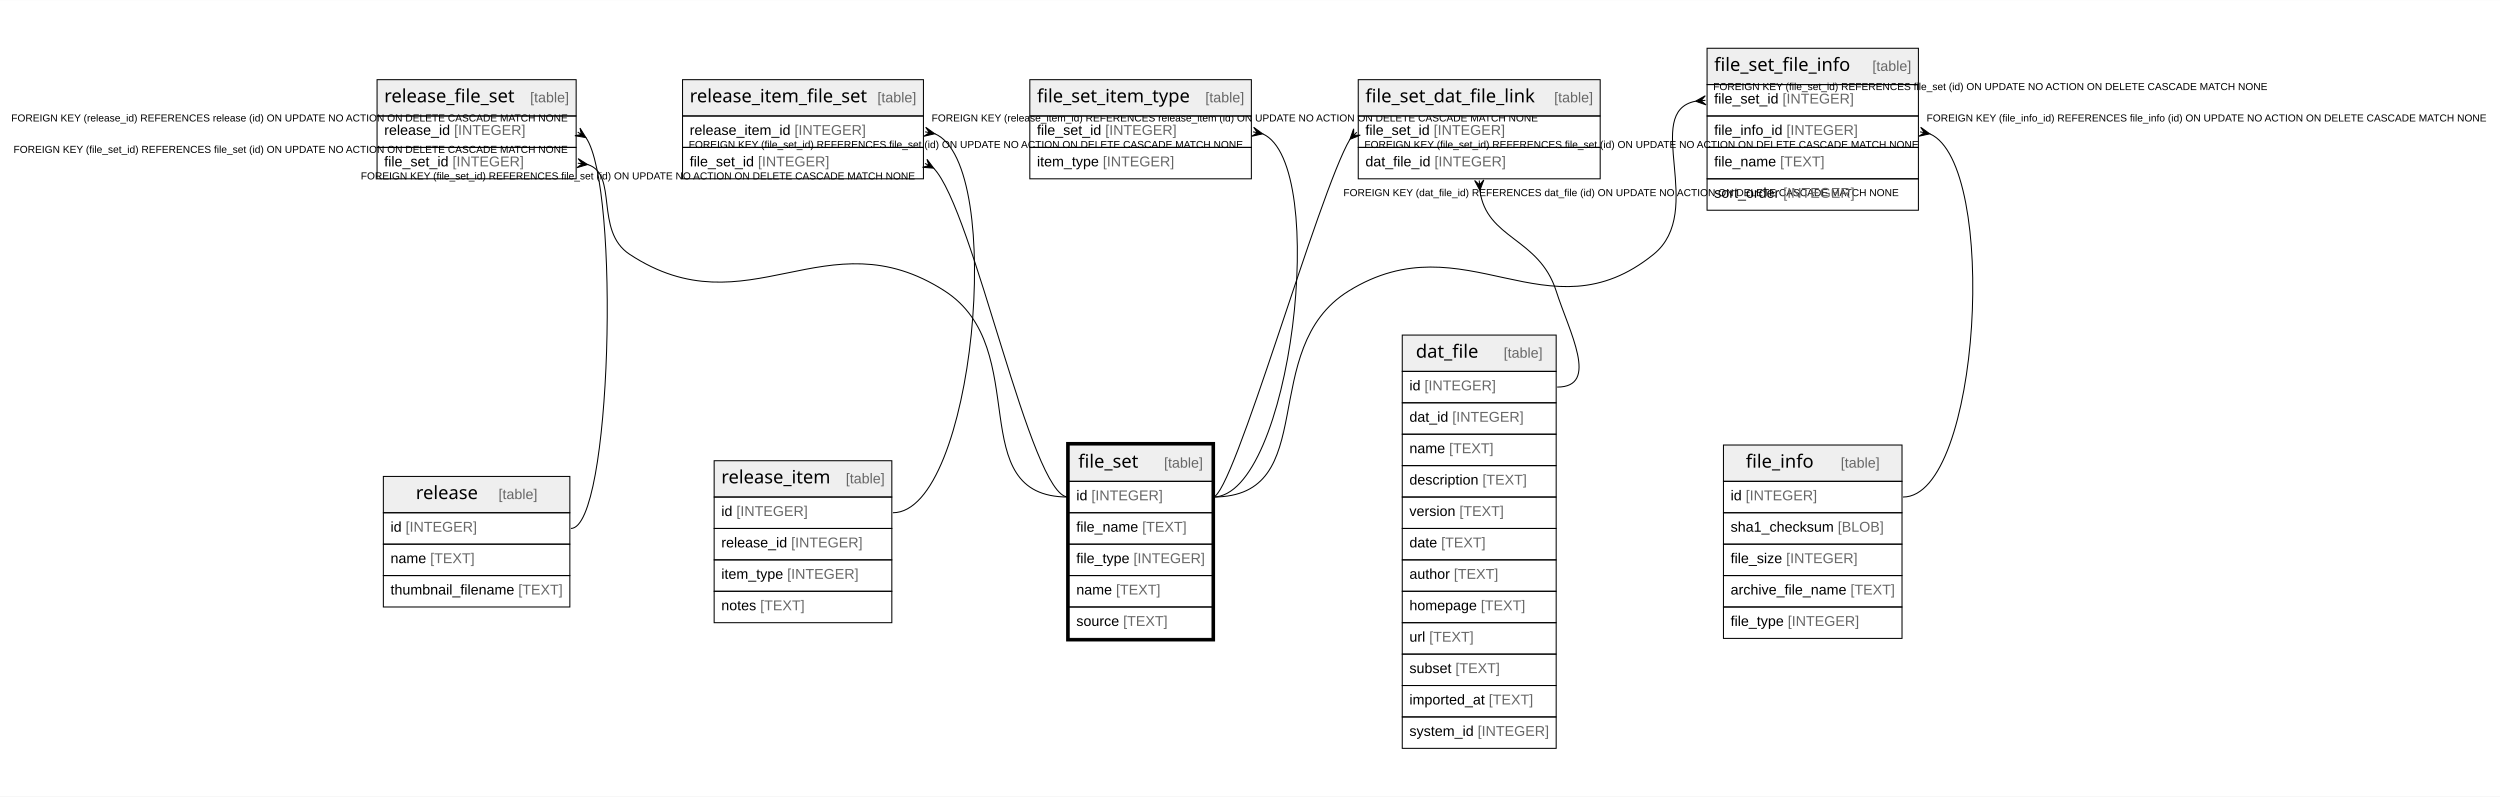
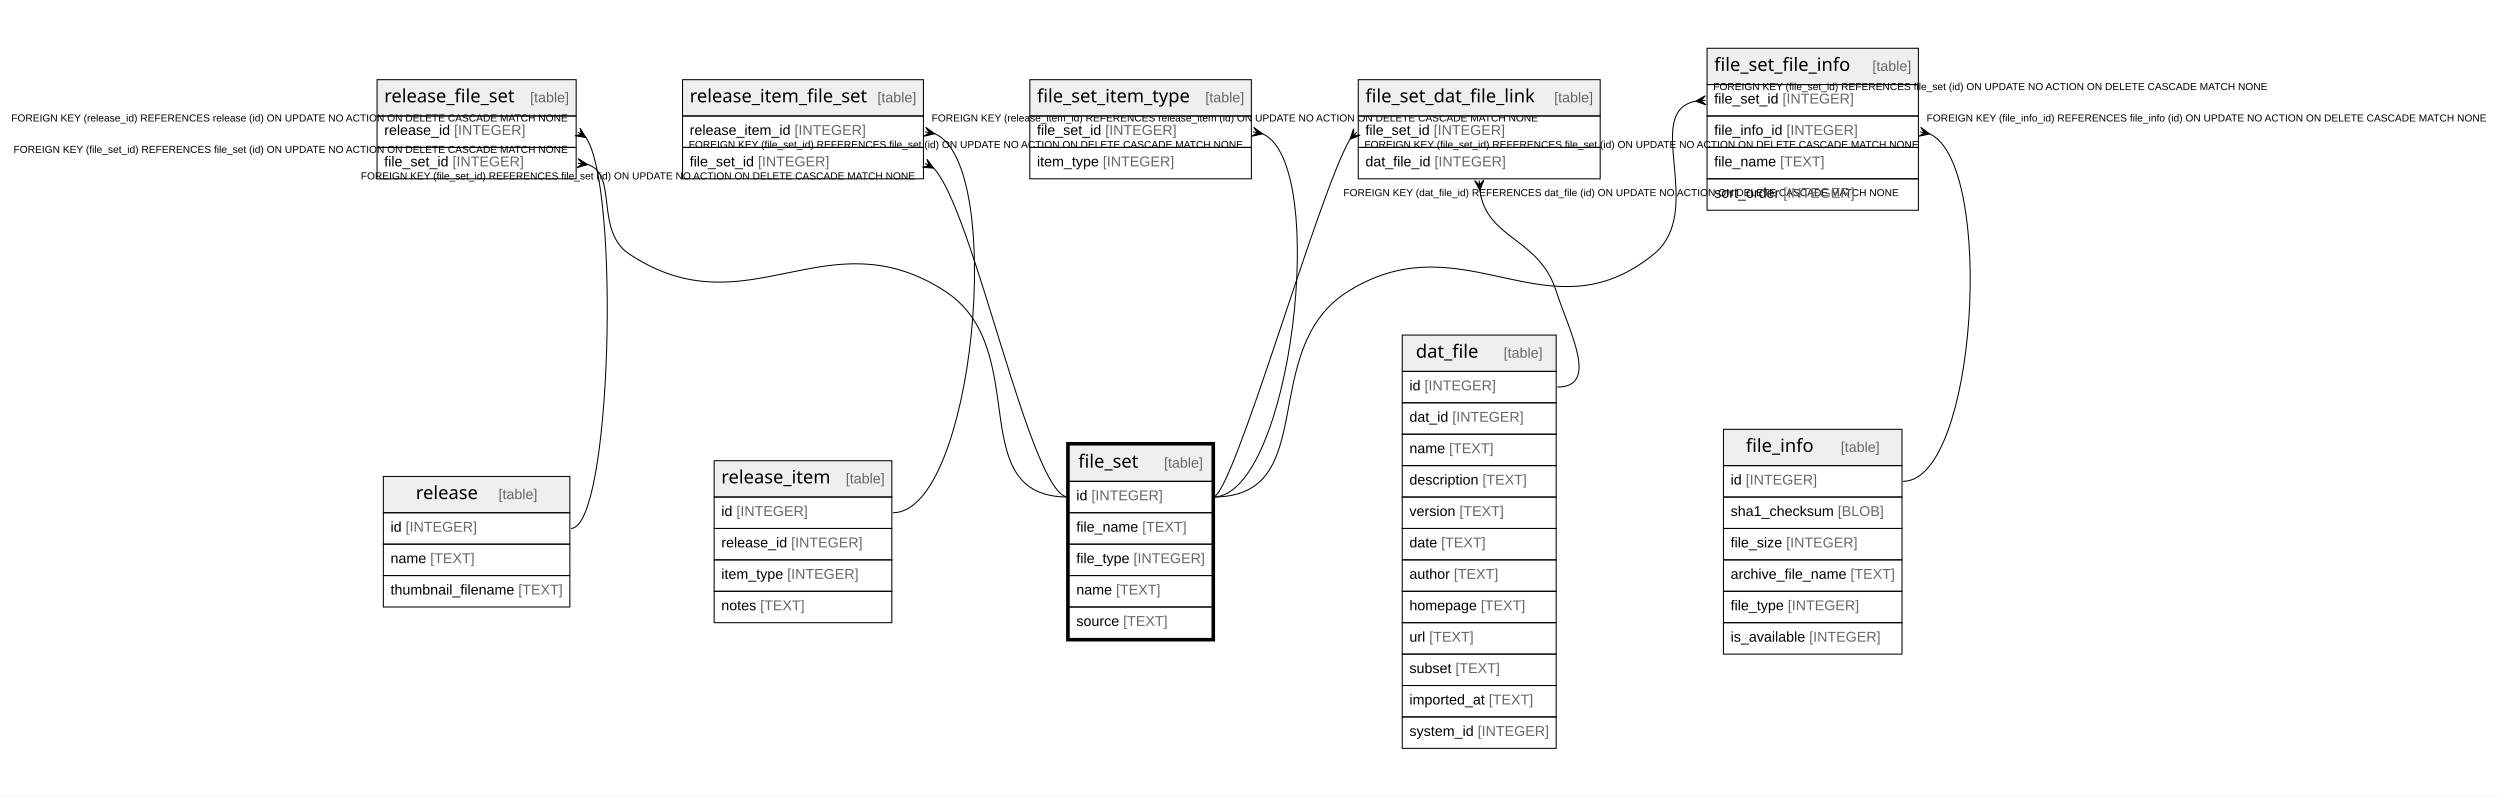
<svg xmlns="http://www.w3.org/2000/svg" width="2451pt" height="781pt" viewBox="0.00 0.00 2451.11 780.80">
  <g id="graph0" class="graph" transform="scale(1 1) rotate(0) translate(4 776.8)">
    <polygon fill="white" stroke="none" points="-4,4 -4,-776.8 2447.11,-776.8 2447.11,4 -4,4" />
    <g id="node1" class="node">
      <polygon fill="#efefef" stroke="none" points="1044.26,-305 1044.26,-340.6 1184.31,-340.6 1184.31,-305 1044.26,-305" />
      <polygon fill="none" stroke="black" points="1044.26,-305 1044.26,-340.6 1184.31,-340.6 1184.31,-305 1044.26,-305" />
      <text text-anchor="start" x="1053.17" y="-318.4" font-family="Arial Bold" font-size="18.00">file_set</text>
      <text text-anchor="start" x="1106.15" y="-318.4" font-family="Arial" font-size="14.00">    </text>
      <text text-anchor="start" x="1137.26" y="-318.4" font-family="Arial" font-size="14.00" fill="#666666">[table]</text>
      <polygon fill="none" stroke="black" points="1044.26,-274.2 1044.26,-305 1184.31,-305 1184.31,-274.2 1044.26,-274.2" />
      <text text-anchor="start" x="1051.26" y="-286.4" font-family="Arial" font-size="14.00">id </text>
      <text text-anchor="start" x="1066.05" y="-286.4" font-family="Arial" font-size="14.00" fill="#666666">[INTEGER]</text>
      <polygon fill="none" stroke="black" points="1044.26,-243.4 1044.26,-274.2 1184.31,-274.2 1184.31,-243.4 1044.26,-243.4" />
      <text text-anchor="start" x="1051.26" y="-255.6" font-family="Arial" font-size="14.00">file_name </text>
      <text text-anchor="start" x="1115.86" y="-255.6" font-family="Arial" font-size="14.00" fill="#666666">[TEXT]</text>
      <polygon fill="none" stroke="black" points="1044.26,-212.6 1044.26,-243.4 1184.31,-243.4 1184.31,-212.6 1044.26,-212.6" />
      <text text-anchor="start" x="1051.26" y="-224.8" font-family="Arial" font-size="14.00">file_type </text>
      <text text-anchor="start" x="1107.3" y="-224.8" font-family="Arial" font-size="14.00" fill="#666666">[INTEGER]</text>
      <polygon fill="none" stroke="black" points="1044.26,-181.8 1044.26,-212.6 1184.31,-212.6 1184.31,-181.8 1044.26,-181.8" />
      <text text-anchor="start" x="1051.26" y="-194" font-family="Arial" font-size="14.00">name </text>
      <text text-anchor="start" x="1090.17" y="-194" font-family="Arial" font-size="14.00" fill="#666666">[TEXT]</text>
      <polygon fill="none" stroke="black" points="1044.26,-151 1044.26,-181.8 1184.31,-181.8 1184.31,-151 1044.26,-151" />
      <text text-anchor="start" x="1051.26" y="-163.2" font-family="Arial" font-size="14.00">source </text>
      <text text-anchor="start" x="1097.17" y="-163.2" font-family="Arial" font-size="14.00" fill="#666666">[TEXT]</text>
      <polygon fill="none" stroke="black" stroke-width="3" points="1042.76,-149.5 1042.76,-342.1 1185.81,-342.1 1185.81,-149.5 1042.76,-149.5" />
    </g>
    <g id="node2" class="node">
      <polygon fill="#efefef" stroke="none" points="365.69,-663.2 365.69,-698.8 560.88,-698.8 560.88,-663.2 365.69,-663.2" />
      <polygon fill="none" stroke="black" points="365.69,-663.2 365.69,-698.8 560.88,-698.8 560.88,-663.2 365.69,-663.2" />
      <text text-anchor="start" x="372.69" y="-676.6" font-family="Arial Bold" font-size="18.00">release_file_set</text>
      <text text-anchor="start" x="484.63" y="-676.6" font-family="Arial" font-size="14.00">    </text>
      <text text-anchor="start" x="515.74" y="-676.6" font-family="Arial" font-size="14.00" fill="#666666">[table]</text>
      <polygon fill="none" stroke="black" points="365.69,-632.4 365.69,-663.2 560.88,-663.2 560.88,-632.4 365.69,-632.4" />
      <text text-anchor="start" x="372.69" y="-644.6" font-family="Arial" font-size="14.00">release_id </text>
      <text text-anchor="start" x="441.18" y="-644.6" font-family="Arial" font-size="14.00" fill="#666666">[INTEGER]</text>
      <polygon fill="none" stroke="black" points="365.69,-601.6 365.69,-632.4 560.88,-632.4 560.88,-601.6 365.69,-601.6" />
      <text text-anchor="start" x="372.69" y="-613.8" font-family="Arial" font-size="14.00">file_set_id </text>
      <text text-anchor="start" x="439.62" y="-613.8" font-family="Arial" font-size="14.00" fill="#666666">[INTEGER]</text>
    </g>
    <g id="edge1" class="edge">
      <path fill="none" stroke="black" d="M572.05,-615.64C602.62,-606.26 578.3,-550.65 613.28,-527.6 728.75,-451.54 806.15,-566.63 922.28,-491.6 1010.18,-434.81 938.62,-289.6 1043.26,-289.6" />
      <polygon fill="black" stroke="black" points="572.12,-615.63 561.62,-612.5 566.84,-616.34 562.54,-616.91 562.54,-616.91 562.54,-616.91 566.84,-616.34 562.81,-621.42 572.12,-615.63" />
      <text text-anchor="start" x="9.23" y="-627" font-family="Arial" font-size="10.00">FOREIGN KEY (file_set_id) REFERENCES file_set (id) ON UPDATE NO ACTION ON DELETE CASCADE MATCH NONE</text>
    </g>
    <g id="node3" class="node">
      <polygon fill="#efefef" stroke="none" points="371.86,-274.2 371.86,-309.8 554.71,-309.8 554.71,-274.2 371.86,-274.2" />
      <polygon fill="none" stroke="black" points="371.86,-274.2 371.86,-309.8 554.71,-309.8 554.71,-274.2 371.86,-274.2" />
      <text text-anchor="start" x="403.68" y="-287.6" font-family="Arial Bold" font-size="18.00">release</text>
      <text text-anchor="start" x="453.64" y="-287.6" font-family="Arial" font-size="14.00">    </text>
      <text text-anchor="start" x="484.75" y="-287.6" font-family="Arial" font-size="14.00" fill="#666666">[table]</text>
      <polygon fill="none" stroke="black" points="371.86,-243.4 371.86,-274.2 554.71,-274.2 554.71,-243.4 371.86,-243.4" />
      <text text-anchor="start" x="378.86" y="-255.6" font-family="Arial" font-size="14.00">id </text>
      <text text-anchor="start" x="393.64" y="-255.6" font-family="Arial" font-size="14.00" fill="#666666">[INTEGER]</text>
      <polygon fill="none" stroke="black" points="371.86,-212.6 371.86,-243.4 554.71,-243.4 554.71,-212.6 371.86,-212.6" />
      <text text-anchor="start" x="378.86" y="-224.8" font-family="Arial" font-size="14.00">name </text>
      <text text-anchor="start" x="417.77" y="-224.8" font-family="Arial" font-size="14.00" fill="#666666">[TEXT]</text>
      <polygon fill="none" stroke="black" points="371.86,-181.8 371.86,-212.6 554.71,-212.6 554.71,-181.8 371.86,-181.8" />
      <text text-anchor="start" x="378.86" y="-194" font-family="Arial" font-size="14.00">thumbnail_filename </text>
      <text text-anchor="start" x="504.15" y="-194" font-family="Arial" font-size="14.00" fill="#666666">[TEXT]</text>
    </g>
    <g id="edge2" class="edge">
      <path fill="none" stroke="black" d="M570.48,-642C604.02,-593.61 595.82,-258.8 555.71,-258.8" />
      <polygon fill="black" stroke="black" points="570.45,-642.02 559.64,-643.88 566.03,-645 562.44,-647.43 562.44,-647.43 562.44,-647.43 566.03,-645 564.67,-651.34 570.45,-642.02" />
      <text text-anchor="start" x="7" y="-657.8" font-family="Arial" font-size="10.00">FOREIGN KEY (release_id) REFERENCES release (id) ON UPDATE NO ACTION ON DELETE CASCADE MATCH NONE</text>
    </g>
    <g id="node4" class="node">
      <polygon fill="#efefef" stroke="none" points="665.19,-663.2 665.19,-698.8 901.38,-698.8 901.38,-663.2 665.19,-663.2" />
      <polygon fill="none" stroke="black" points="665.19,-663.2 665.19,-698.8 901.38,-698.8 901.38,-663.2 665.19,-663.2" />
      <text text-anchor="start" x="672.19" y="-676.6" font-family="Arial Bold" font-size="18.00">release_item_file_set</text>
      <text text-anchor="start" x="825.12" y="-676.6" font-family="Arial" font-size="14.00">    </text>
      <text text-anchor="start" x="856.24" y="-676.6" font-family="Arial" font-size="14.00" fill="#666666">[table]</text>
      <polygon fill="none" stroke="black" points="665.19,-632.4 665.19,-663.2 901.38,-663.2 901.38,-632.4 665.19,-632.4" />
      <text text-anchor="start" x="672.19" y="-644.6" font-family="Arial" font-size="14.00">release_item_id </text>
      <text text-anchor="start" x="774.92" y="-644.6" font-family="Arial" font-size="14.00" fill="#666666">[INTEGER]</text>
      <polygon fill="none" stroke="black" points="665.19,-601.6 665.19,-632.4 901.38,-632.4 901.38,-601.6 665.19,-601.6" />
      <text text-anchor="start" x="672.19" y="-613.8" font-family="Arial" font-size="14.00">file_set_id </text>
      <text text-anchor="start" x="739.12" y="-613.8" font-family="Arial" font-size="14.00" fill="#666666">[INTEGER]</text>
    </g>
    <g id="edge3" class="edge">
      <path fill="none" stroke="black" d="M911.29,-612.12C950.78,-571.39 1006.52,-289.6 1043.26,-289.6" />
      <polygon fill="black" stroke="black" points="911.44,-612.04 900.51,-612.89 906.76,-614.6 902.96,-616.68 902.96,-616.68 902.96,-616.68 906.76,-614.6 904.83,-620.79 911.44,-612.04" />
      <text text-anchor="start" x="349.72" y="-601" font-family="Arial" font-size="10.00">FOREIGN KEY (file_set_id) REFERENCES file_set (id) ON UPDATE NO ACTION ON DELETE CASCADE MATCH NONE</text>
    </g>
    <g id="node5" class="node">
      <polygon fill="#efefef" stroke="none" points="696.18,-289.6 696.18,-325.2 870.39,-325.2 870.39,-289.6 696.18,-289.6" />
      <polygon fill="none" stroke="black" points="696.18,-289.6 696.18,-325.2 870.39,-325.2 870.39,-289.6 696.18,-289.6" />
      <text text-anchor="start" x="703.18" y="-303" font-family="Arial Bold" font-size="18.00">release_item</text>
      <text text-anchor="start" x="794.13" y="-303" font-family="Arial" font-size="14.00">    </text>
      <text text-anchor="start" x="825.25" y="-303" font-family="Arial" font-size="14.00" fill="#666666">[table]</text>
      <polygon fill="none" stroke="black" points="696.18,-258.8 696.18,-289.6 870.39,-289.6 870.39,-258.8 696.18,-258.8" />
      <text text-anchor="start" x="703.18" y="-271" font-family="Arial" font-size="14.00">id </text>
      <text text-anchor="start" x="717.97" y="-271" font-family="Arial" font-size="14.00" fill="#666666">[INTEGER]</text>
      <polygon fill="none" stroke="black" points="696.18,-228 696.18,-258.8 870.39,-258.8 870.39,-228 696.18,-228" />
      <text text-anchor="start" x="703.18" y="-240.2" font-family="Arial" font-size="14.00">release_id </text>
      <text text-anchor="start" x="771.67" y="-240.2" font-family="Arial" font-size="14.00" fill="#666666">[INTEGER]</text>
      <polygon fill="none" stroke="black" points="696.18,-197.2 696.18,-228 870.39,-228 870.39,-197.2 696.18,-197.2" />
      <text text-anchor="start" x="703.18" y="-209.4" font-family="Arial" font-size="14.00">item_type </text>
      <text text-anchor="start" x="767.77" y="-209.4" font-family="Arial" font-size="14.00" fill="#666666">[INTEGER]</text>
      <polygon fill="none" stroke="black" points="696.18,-166.4 696.18,-197.2 870.39,-197.2 870.39,-166.4 696.18,-166.4" />
      <text text-anchor="start" x="703.18" y="-178.6" font-family="Arial" font-size="14.00">notes </text>
      <text text-anchor="start" x="741.32" y="-178.6" font-family="Arial" font-size="14.00" fill="#666666">[TEXT]</text>
    </g>
    <g id="edge4" class="edge">
      <path fill="none" stroke="black" d="M912.49,-645.79C982.92,-616.38 951.11,-274.2 871.39,-274.2" />
      <polygon fill="black" stroke="black" points="912.51,-645.78 901.83,-643.32 907.28,-646.83 903.03,-647.67 903.03,-647.67 903.03,-647.67 907.28,-646.83 903.58,-652.15 912.51,-645.78" />
      <text text-anchor="start" x="909.38" y="-657.8" font-family="Arial" font-size="10.00">FOREIGN KEY (release_item_id) REFERENCES release_item (id) ON UPDATE NO ACTION ON DELETE CASCADE MATCH NONE</text>
    </g>
    <g id="node6" class="node">
      <polygon fill="#efefef" stroke="none" points="1005.68,-663.2 1005.68,-698.8 1222.89,-698.8 1222.89,-663.2 1005.68,-663.2" />
      <polygon fill="none" stroke="black" points="1005.68,-663.2 1005.68,-698.8 1222.89,-698.8 1222.89,-663.2 1005.68,-663.2" />
      <text text-anchor="start" x="1012.68" y="-676.6" font-family="Arial Bold" font-size="18.00">file_set_item_type</text>
      <text text-anchor="start" x="1146.64" y="-676.6" font-family="Arial" font-size="14.00">    </text>
      <text text-anchor="start" x="1177.76" y="-676.6" font-family="Arial" font-size="14.00" fill="#666666">[table]</text>
      <polygon fill="none" stroke="black" points="1005.68,-632.4 1005.68,-663.2 1222.89,-663.2 1222.89,-632.4 1005.68,-632.4" />
      <text text-anchor="start" x="1012.68" y="-644.6" font-family="Arial" font-size="14.00">file_set_id </text>
      <text text-anchor="start" x="1079.61" y="-644.6" font-family="Arial" font-size="14.00" fill="#666666">[INTEGER]</text>
      <polygon fill="none" stroke="black" points="1005.68,-601.6 1005.68,-632.4 1222.89,-632.4 1222.89,-601.6 1005.68,-601.6" />
      <text text-anchor="start" x="1012.68" y="-613.8" font-family="Arial" font-size="14.00">item_type </text>
      <text text-anchor="start" x="1077.26" y="-613.8" font-family="Arial" font-size="14.00" fill="#666666">[INTEGER]</text>
    </g>
    <g id="edge5" class="edge">
      <path fill="none" stroke="black" d="M1233.97,-645.7C1300.4,-616.34 1261.77,-289.6 1185.31,-289.6" />
      <polygon fill="black" stroke="black" points="1234.01,-645.69 1223.3,-643.33 1228.79,-646.78 1224.55,-647.66 1224.55,-647.66 1224.55,-647.66 1228.79,-646.78 1225.14,-652.14 1234.01,-645.69" />
      <text text-anchor="start" x="671.24" y="-631.8" font-family="Arial" font-size="10.00">FOREIGN KEY (file_set_id) REFERENCES file_set (id) ON UPDATE NO ACTION ON DELETE CASCADE MATCH NONE</text>
    </g>
    <g id="node7" class="node">
      <polygon fill="#efefef" stroke="none" points="1327.68,-663.2 1327.68,-698.8 1564.89,-698.8 1564.89,-663.2 1327.68,-663.2" />
      <polygon fill="none" stroke="black" points="1327.68,-663.2 1327.68,-698.8 1564.89,-698.8 1564.89,-663.2 1327.68,-663.2" />
      <text text-anchor="start" x="1334.68" y="-676.6" font-family="Arial Bold" font-size="18.00">file_set_dat_file_link</text>
      <text text-anchor="start" x="1488.64" y="-676.6" font-family="Arial" font-size="14.00">    </text>
      <text text-anchor="start" x="1519.75" y="-676.6" font-family="Arial" font-size="14.00" fill="#666666">[table]</text>
      <polygon fill="none" stroke="black" points="1327.68,-632.4 1327.68,-663.2 1564.89,-663.2 1564.89,-632.4 1327.68,-632.4" />
      <text text-anchor="start" x="1334.68" y="-644.6" font-family="Arial" font-size="14.00">file_set_id </text>
      <text text-anchor="start" x="1401.61" y="-644.6" font-family="Arial" font-size="14.00" fill="#666666">[INTEGER]</text>
      <polygon fill="none" stroke="black" points="1327.68,-601.6 1327.68,-632.4 1564.89,-632.4 1564.89,-601.6 1327.68,-601.6" />
      <text text-anchor="start" x="1334.68" y="-613.8" font-family="Arial" font-size="14.00">dat_file_id </text>
      <text text-anchor="start" x="1402.4" y="-613.8" font-family="Arial" font-size="14.00" fill="#666666">[INTEGER]</text>
    </g>
    <g id="edge6" class="edge">
      <path fill="none" stroke="black" d="M1319.55,-640.32C1288.91,-588.88 1204.86,-289.6 1185.31,-289.6" />
      <polygon fill="black" stroke="black" points="1319.55,-640.32 1323.19,-650.66 1323.23,-644.18 1326.22,-647.32 1326.22,-647.32 1326.22,-647.32 1323.23,-644.18 1329.71,-644.45 1319.55,-640.32" />
      <text text-anchor="start" x="1333.68" y="-631.8" font-family="Arial" font-size="10.00">FOREIGN KEY (file_set_id) REFERENCES file_set (id) ON UPDATE NO ACTION ON DELETE CASCADE MATCH NONE</text>
    </g>
    <g id="node8" class="node">
      <polygon fill="#efefef" stroke="none" points="1370.83,-412.8 1370.83,-448.4 1521.74,-448.4 1521.74,-412.8 1370.83,-412.8" />
      <polygon fill="none" stroke="black" points="1370.83,-412.8 1370.83,-448.4 1521.74,-448.4 1521.74,-412.8 1370.83,-412.8" />
      <text text-anchor="start" x="1384.17" y="-426.2" font-family="Arial Bold" font-size="18.00">dat_file</text>
      <text text-anchor="start" x="1439.15" y="-426.2" font-family="Arial" font-size="14.00">    </text>
      <text text-anchor="start" x="1470.26" y="-426.2" font-family="Arial" font-size="14.00" fill="#666666">[table]</text>
      <polygon fill="none" stroke="black" points="1370.83,-382 1370.83,-412.8 1521.74,-412.8 1521.74,-382 1370.83,-382" />
      <text text-anchor="start" x="1377.83" y="-394.2" font-family="Arial" font-size="14.00">id </text>
      <text text-anchor="start" x="1392.61" y="-394.2" font-family="Arial" font-size="14.00" fill="#666666">[INTEGER]</text>
      <polygon fill="none" stroke="black" points="1370.83,-351.2 1370.83,-382 1521.74,-382 1521.74,-351.2 1370.83,-351.2" />
      <text text-anchor="start" x="1377.83" y="-363.4" font-family="Arial" font-size="14.00">dat_id </text>
      <text text-anchor="start" x="1419.86" y="-363.4" font-family="Arial" font-size="14.00" fill="#666666">[INTEGER]</text>
      <polygon fill="none" stroke="black" points="1370.83,-320.4 1370.83,-351.2 1521.74,-351.2 1521.74,-320.4 1370.83,-320.4" />
      <text text-anchor="start" x="1377.83" y="-332.6" font-family="Arial" font-size="14.00">name </text>
      <text text-anchor="start" x="1416.74" y="-332.6" font-family="Arial" font-size="14.00" fill="#666666">[TEXT]</text>
      <polygon fill="none" stroke="black" points="1370.83,-289.6 1370.83,-320.4 1521.74,-320.4 1521.74,-289.6 1370.83,-289.6" />
      <text text-anchor="start" x="1377.83" y="-301.8" font-family="Arial" font-size="14.00">description </text>
      <text text-anchor="start" x="1449.42" y="-301.8" font-family="Arial" font-size="14.00" fill="#666666">[TEXT]</text>
      <polygon fill="none" stroke="black" points="1370.83,-258.8 1370.83,-289.6 1521.74,-289.6 1521.74,-258.8 1370.83,-258.8" />
      <text text-anchor="start" x="1377.83" y="-271" font-family="Arial" font-size="14.00">version </text>
      <text text-anchor="start" x="1426.85" y="-271" font-family="Arial" font-size="14.00" fill="#666666">[TEXT]</text>
      <polygon fill="none" stroke="black" points="1370.83,-228 1370.83,-258.8 1521.74,-258.8 1521.74,-228 1370.83,-228" />
      <text text-anchor="start" x="1377.83" y="-240.2" font-family="Arial" font-size="14.00">date </text>
      <text text-anchor="start" x="1408.96" y="-240.2" font-family="Arial" font-size="14.00" fill="#666666">[TEXT]</text>
      <polygon fill="none" stroke="black" points="1370.83,-197.2 1370.83,-228 1521.74,-228 1521.74,-197.2 1370.83,-197.2" />
      <text text-anchor="start" x="1377.83" y="-209.4" font-family="Arial" font-size="14.00">author </text>
      <text text-anchor="start" x="1421.41" y="-209.4" font-family="Arial" font-size="14.00" fill="#666666">[TEXT]</text>
      <polygon fill="none" stroke="black" points="1370.83,-166.4 1370.83,-197.2 1521.74,-197.2 1521.74,-166.4 1370.83,-166.4" />
      <text text-anchor="start" x="1377.83" y="-178.6" font-family="Arial" font-size="14.00">homepage </text>
      <text text-anchor="start" x="1447.88" y="-178.6" font-family="Arial" font-size="14.00" fill="#666666">[TEXT]</text>
      <polygon fill="none" stroke="black" points="1370.83,-135.6 1370.83,-166.4 1521.74,-166.4 1521.74,-135.6 1370.83,-135.6" />
      <text text-anchor="start" x="1377.83" y="-147.8" font-family="Arial" font-size="14.00">url </text>
      <text text-anchor="start" x="1397.27" y="-147.8" font-family="Arial" font-size="14.00" fill="#666666">[TEXT]</text>
      <polygon fill="none" stroke="black" points="1370.83,-104.8 1370.83,-135.6 1521.74,-135.6 1521.74,-104.8 1370.83,-104.8" />
      <text text-anchor="start" x="1377.83" y="-117" font-family="Arial" font-size="14.00">subset </text>
      <text text-anchor="start" x="1422.96" y="-117" font-family="Arial" font-size="14.00" fill="#666666">[TEXT]</text>
      <polygon fill="none" stroke="black" points="1370.83,-74 1370.83,-104.8 1521.74,-104.8 1521.74,-74 1370.83,-74" />
      <text text-anchor="start" x="1377.83" y="-86.2" font-family="Arial" font-size="14.00">imported_at </text>
      <text text-anchor="start" x="1455.65" y="-86.2" font-family="Arial" font-size="14.00" fill="#666666">[TEXT]</text>
      <polygon fill="none" stroke="black" points="1370.83,-43.2 1370.83,-74 1521.74,-74 1521.74,-43.2 1370.83,-43.2" />
      <text text-anchor="start" x="1377.83" y="-55.4" font-family="Arial" font-size="14.00">system_id </text>
      <text text-anchor="start" x="1444.74" y="-55.4" font-family="Arial" font-size="14.00" fill="#666666">[INTEGER]</text>
    </g>
    <g id="edge7" class="edge">
      <path fill="none" stroke="black" d="M1446.94,-590.28C1453.33,-542.2 1504.99,-544.24 1521.74,-491.6 1534.44,-451.7 1564.61,-397.4 1522.74,-397.4" />
      <polygon fill="black" stroke="black" points="1446.94,-590.29 1441.81,-599.98 1446.6,-595.61 1446.33,-599.93 1446.33,-599.93 1446.33,-599.93 1446.6,-595.61 1450.8,-600.55 1446.94,-590.29" />
      <text text-anchor="start" x="1313.09" y="-584.6" font-family="Arial" font-size="10.00">FOREIGN KEY (dat_file_id) REFERENCES dat_file (id) ON UPDATE NO ACTION ON DELETE CASCADE MATCH NONE</text>
    </g>
    <g id="node9" class="node">
      <polygon fill="#efefef" stroke="none" points="1669.68,-694 1669.68,-729.6 1876.89,-729.6 1876.89,-694 1669.68,-694" />
      <polygon fill="none" stroke="black" points="1669.68,-694 1669.68,-729.6 1876.89,-729.6 1876.89,-694 1669.68,-694" />
      <text text-anchor="start" x="1676.68" y="-707.4" font-family="Arial Bold" font-size="18.00">file_set_file_info</text>
      <text text-anchor="start" x="1800.64" y="-707.4" font-family="Arial" font-size="14.00">    </text>
      <text text-anchor="start" x="1831.75" y="-707.4" font-family="Arial" font-size="14.00" fill="#666666">[table]</text>
      <polygon fill="none" stroke="black" points="1669.68,-663.2 1669.68,-694 1876.89,-694 1876.89,-663.2 1669.68,-663.2" />
      <text text-anchor="start" x="1676.68" y="-675.4" font-family="Arial" font-size="14.00">file_set_id </text>
      <text text-anchor="start" x="1743.61" y="-675.4" font-family="Arial" font-size="14.00" fill="#666666">[INTEGER]</text>
      <polygon fill="none" stroke="black" points="1669.68,-632.4 1669.68,-663.2 1876.89,-663.2 1876.89,-632.4 1669.68,-632.4" />
      <text text-anchor="start" x="1676.68" y="-644.6" font-family="Arial" font-size="14.00">file_info_id </text>
      <text text-anchor="start" x="1747.5" y="-644.6" font-family="Arial" font-size="14.00" fill="#666666">[INTEGER]</text>
      <polygon fill="none" stroke="black" points="1669.68,-601.6 1669.68,-632.4 1876.89,-632.4 1876.89,-601.6 1669.68,-601.6" />
      <text text-anchor="start" x="1676.68" y="-613.8" font-family="Arial" font-size="14.00">file_name </text>
      <text text-anchor="start" x="1741.27" y="-613.8" font-family="Arial" font-size="14.00" fill="#666666">[TEXT]</text>
      <polygon fill="none" stroke="black" points="1669.68,-570.8 1669.68,-601.6 1876.89,-601.6 1876.89,-570.8 1669.68,-570.8" />
      <text text-anchor="start" x="1676.68" y="-583" font-family="Arial" font-size="14.00">sort_order </text>
      <text text-anchor="start" x="1744.37" y="-583" font-family="Arial" font-size="14.00" fill="#666666">[INTEGER]</text>
    </g>
    <g id="edge8" class="edge">
      <path fill="none" stroke="black" d="M1658.31,-677.67C1605.55,-667.15 1669.34,-569.81 1617.28,-527.6 1513.32,-443.3 1432.1,-562.04 1318.28,-491.6 1226.89,-435.03 1292.79,-289.6 1185.31,-289.6" />
      <polygon fill="black" stroke="black" points="1658.38,-677.68 1667.94,-683.05 1663.7,-678.15 1668.01,-678.54 1668.01,-678.54 1668.01,-678.54 1663.7,-678.15 1668.74,-674.09 1658.38,-677.68" />
      <text text-anchor="start" x="1675.68" y="-688.6" font-family="Arial" font-size="10.00">FOREIGN KEY (file_set_id) REFERENCES file_set (id) ON UPDATE NO ACTION ON DELETE CASCADE MATCH NONE</text>
    </g>
    <g id="node10" class="node">
-       <polygon fill="#efefef" stroke="none" points="1685.75,-305 1685.75,-340.6 1860.82,-340.6 1860.82,-305 1685.75,-305" />
-       <polygon fill="none" stroke="black" points="1685.75,-305 1685.75,-340.6 1860.82,-340.6 1860.82,-305 1685.75,-305" />
-       <text text-anchor="start" x="1707.67" y="-318.4" font-family="Arial Bold" font-size="18.00">file_info</text>
-       <text text-anchor="start" x="1769.65" y="-318.4" font-family="Arial" font-size="14.00">    </text>
-       <text text-anchor="start" x="1800.76" y="-318.4" font-family="Arial" font-size="14.00" fill="#666666">[table]</text>
-       <polygon fill="none" stroke="black" points="1685.75,-274.2 1685.75,-305 1860.82,-305 1860.82,-274.2 1685.75,-274.2" />
-       <text text-anchor="start" x="1692.75" y="-286.4" font-family="Arial" font-size="14.00">id </text>
-       <text text-anchor="start" x="1707.54" y="-286.4" font-family="Arial" font-size="14.00" fill="#666666">[INTEGER]</text>
-       <polygon fill="none" stroke="black" points="1685.75,-243.4 1685.75,-274.2 1860.82,-274.2 1860.82,-243.4 1685.75,-243.4" />
-       <text text-anchor="start" x="1692.75" y="-255.6" font-family="Arial" font-size="14.00">sha1_checksum </text>
-       <text text-anchor="start" x="1797.81" y="-255.6" font-family="Arial" font-size="14.00" fill="#666666">[BLOB]</text>
-       <polygon fill="none" stroke="black" points="1685.75,-212.6 1685.75,-243.4 1860.82,-243.4 1860.82,-212.6 1685.75,-212.6" />
-       <text text-anchor="start" x="1692.75" y="-224.8" font-family="Arial" font-size="14.00">file_size </text>
-       <text text-anchor="start" x="1747.22" y="-224.8" font-family="Arial" font-size="14.00" fill="#666666">[INTEGER]</text>
-       <polygon fill="none" stroke="black" points="1685.75,-181.8 1685.75,-212.6 1860.82,-212.6 1860.82,-181.8 1685.75,-181.8" />
-       <text text-anchor="start" x="1692.75" y="-194" font-family="Arial" font-size="14.00">archive_file_name </text>
-       <text text-anchor="start" x="1810.26" y="-194" font-family="Arial" font-size="14.00" fill="#666666">[TEXT]</text>
-       <polygon fill="none" stroke="black" points="1685.75,-151 1685.75,-181.8 1860.82,-181.8 1860.82,-151 1685.75,-151" />
-       <text text-anchor="start" x="1692.75" y="-163.2" font-family="Arial" font-size="14.00">file_type </text>
-       <text text-anchor="start" x="1748.78" y="-163.2" font-family="Arial" font-size="14.00" fill="#666666">[INTEGER]</text>
+       <polygon fill="#efefef" stroke="none" points="1685.75,-320.4 1685.75,-356 1860.82,-356 1860.82,-320.4 1685.75,-320.4" />
+       <polygon fill="none" stroke="black" points="1685.75,-320.4 1685.75,-356 1860.82,-356 1860.82,-320.4 1685.75,-320.4" />
+       <text text-anchor="start" x="1707.67" y="-333.8" font-family="Arial Bold" font-size="18.00">file_info</text>
+       <text text-anchor="start" x="1769.65" y="-333.8" font-family="Arial" font-size="14.00">    </text>
+       <text text-anchor="start" x="1800.76" y="-333.8" font-family="Arial" font-size="14.00" fill="#666666">[table]</text>
+       <polygon fill="none" stroke="black" points="1685.75,-289.6 1685.75,-320.4 1860.82,-320.4 1860.82,-289.6 1685.75,-289.6" />
+       <text text-anchor="start" x="1692.75" y="-301.8" font-family="Arial" font-size="14.00">id </text>
+       <text text-anchor="start" x="1707.54" y="-301.8" font-family="Arial" font-size="14.00" fill="#666666">[INTEGER]</text>
+       <polygon fill="none" stroke="black" points="1685.75,-258.8 1685.75,-289.6 1860.82,-289.6 1860.82,-258.8 1685.75,-258.8" />
+       <text text-anchor="start" x="1692.75" y="-271" font-family="Arial" font-size="14.00">sha1_checksum </text>
+       <text text-anchor="start" x="1797.81" y="-271" font-family="Arial" font-size="14.00" fill="#666666">[BLOB]</text>
+       <polygon fill="none" stroke="black" points="1685.75,-228 1685.75,-258.8 1860.82,-258.8 1860.82,-228 1685.75,-228" />
+       <text text-anchor="start" x="1692.75" y="-240.2" font-family="Arial" font-size="14.00">file_size </text>
+       <text text-anchor="start" x="1747.22" y="-240.2" font-family="Arial" font-size="14.00" fill="#666666">[INTEGER]</text>
+       <polygon fill="none" stroke="black" points="1685.75,-197.2 1685.75,-228 1860.82,-228 1860.82,-197.2 1685.75,-197.2" />
+       <text text-anchor="start" x="1692.75" y="-209.4" font-family="Arial" font-size="14.00">archive_file_name </text>
+       <text text-anchor="start" x="1810.26" y="-209.4" font-family="Arial" font-size="14.00" fill="#666666">[TEXT]</text>
+       <polygon fill="none" stroke="black" points="1685.75,-166.4 1685.75,-197.2 1860.82,-197.2 1860.82,-166.4 1685.75,-166.4" />
+       <text text-anchor="start" x="1692.75" y="-178.6" font-family="Arial" font-size="14.00">file_type </text>
+       <text text-anchor="start" x="1748.78" y="-178.6" font-family="Arial" font-size="14.00" fill="#666666">[INTEGER]</text>
+       <polygon fill="none" stroke="black" points="1685.75,-135.6 1685.75,-166.4 1860.82,-166.4 1860.82,-135.6 1685.75,-135.6" />
+       <text text-anchor="start" x="1692.75" y="-147.8" font-family="Arial" font-size="14.00">is_available </text>
+       <text text-anchor="start" x="1769.8" y="-147.8" font-family="Arial" font-size="14.00" fill="#666666">[INTEGER]</text>
    </g>
    <g id="edge9" class="edge">
-       <path fill="none" stroke="black" d="M1888.05,-645.7C1956,-616.34 1937.92,-289.6 1861.82,-289.6" />
-       <polygon fill="black" stroke="black" points="1888.01,-645.7 1877.31,-643.33 1882.79,-646.79 1878.55,-647.66 1878.55,-647.66 1878.55,-647.66 1882.79,-646.79 1879.13,-652.14 1888.01,-645.7" />
+       <path fill="none" stroke="black" d="M1888.01,-645.61C1952.51,-616.42 1934.51,-305 1861.82,-305" />
+       <polygon fill="black" stroke="black" points="1887.99,-645.61 1877.27,-643.33 1882.78,-646.74 1878.55,-647.66 1878.55,-647.66 1878.55,-647.66 1882.78,-646.74 1879.17,-652.13 1887.99,-645.61" />
      <text text-anchor="start" x="1884.89" y="-657.8" font-family="Arial" font-size="10.00">FOREIGN KEY (file_info_id) REFERENCES file_info (id) ON UPDATE NO ACTION ON DELETE CASCADE MATCH NONE</text>
    </g>
  </g>
</svg>
